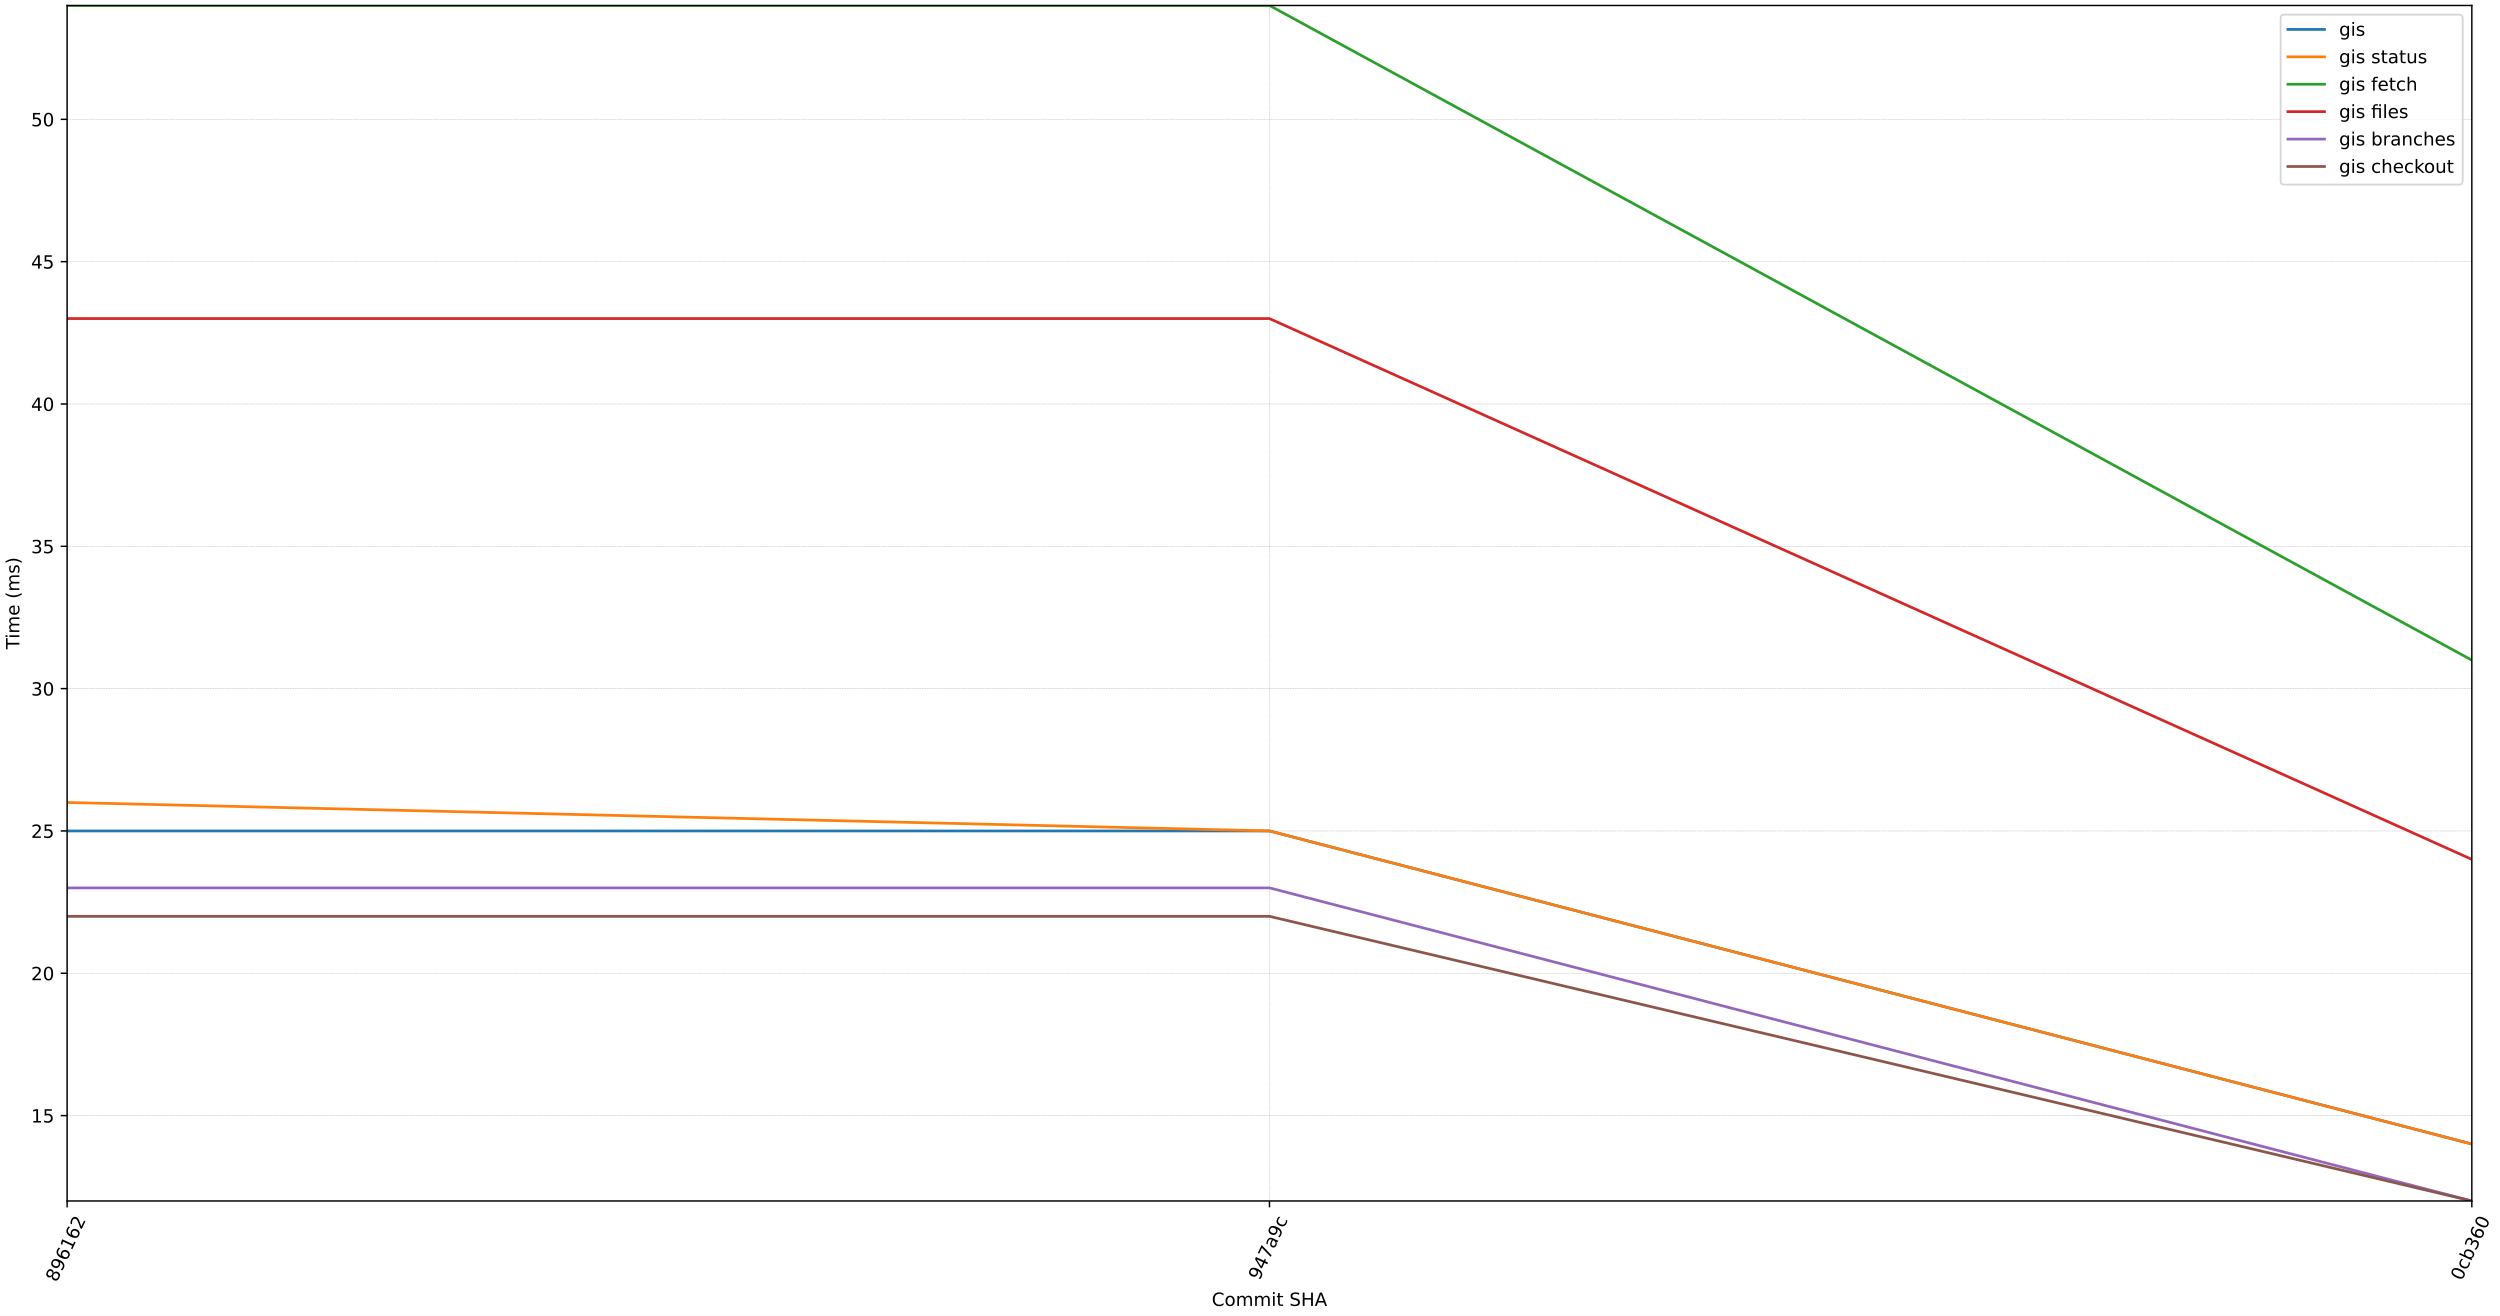
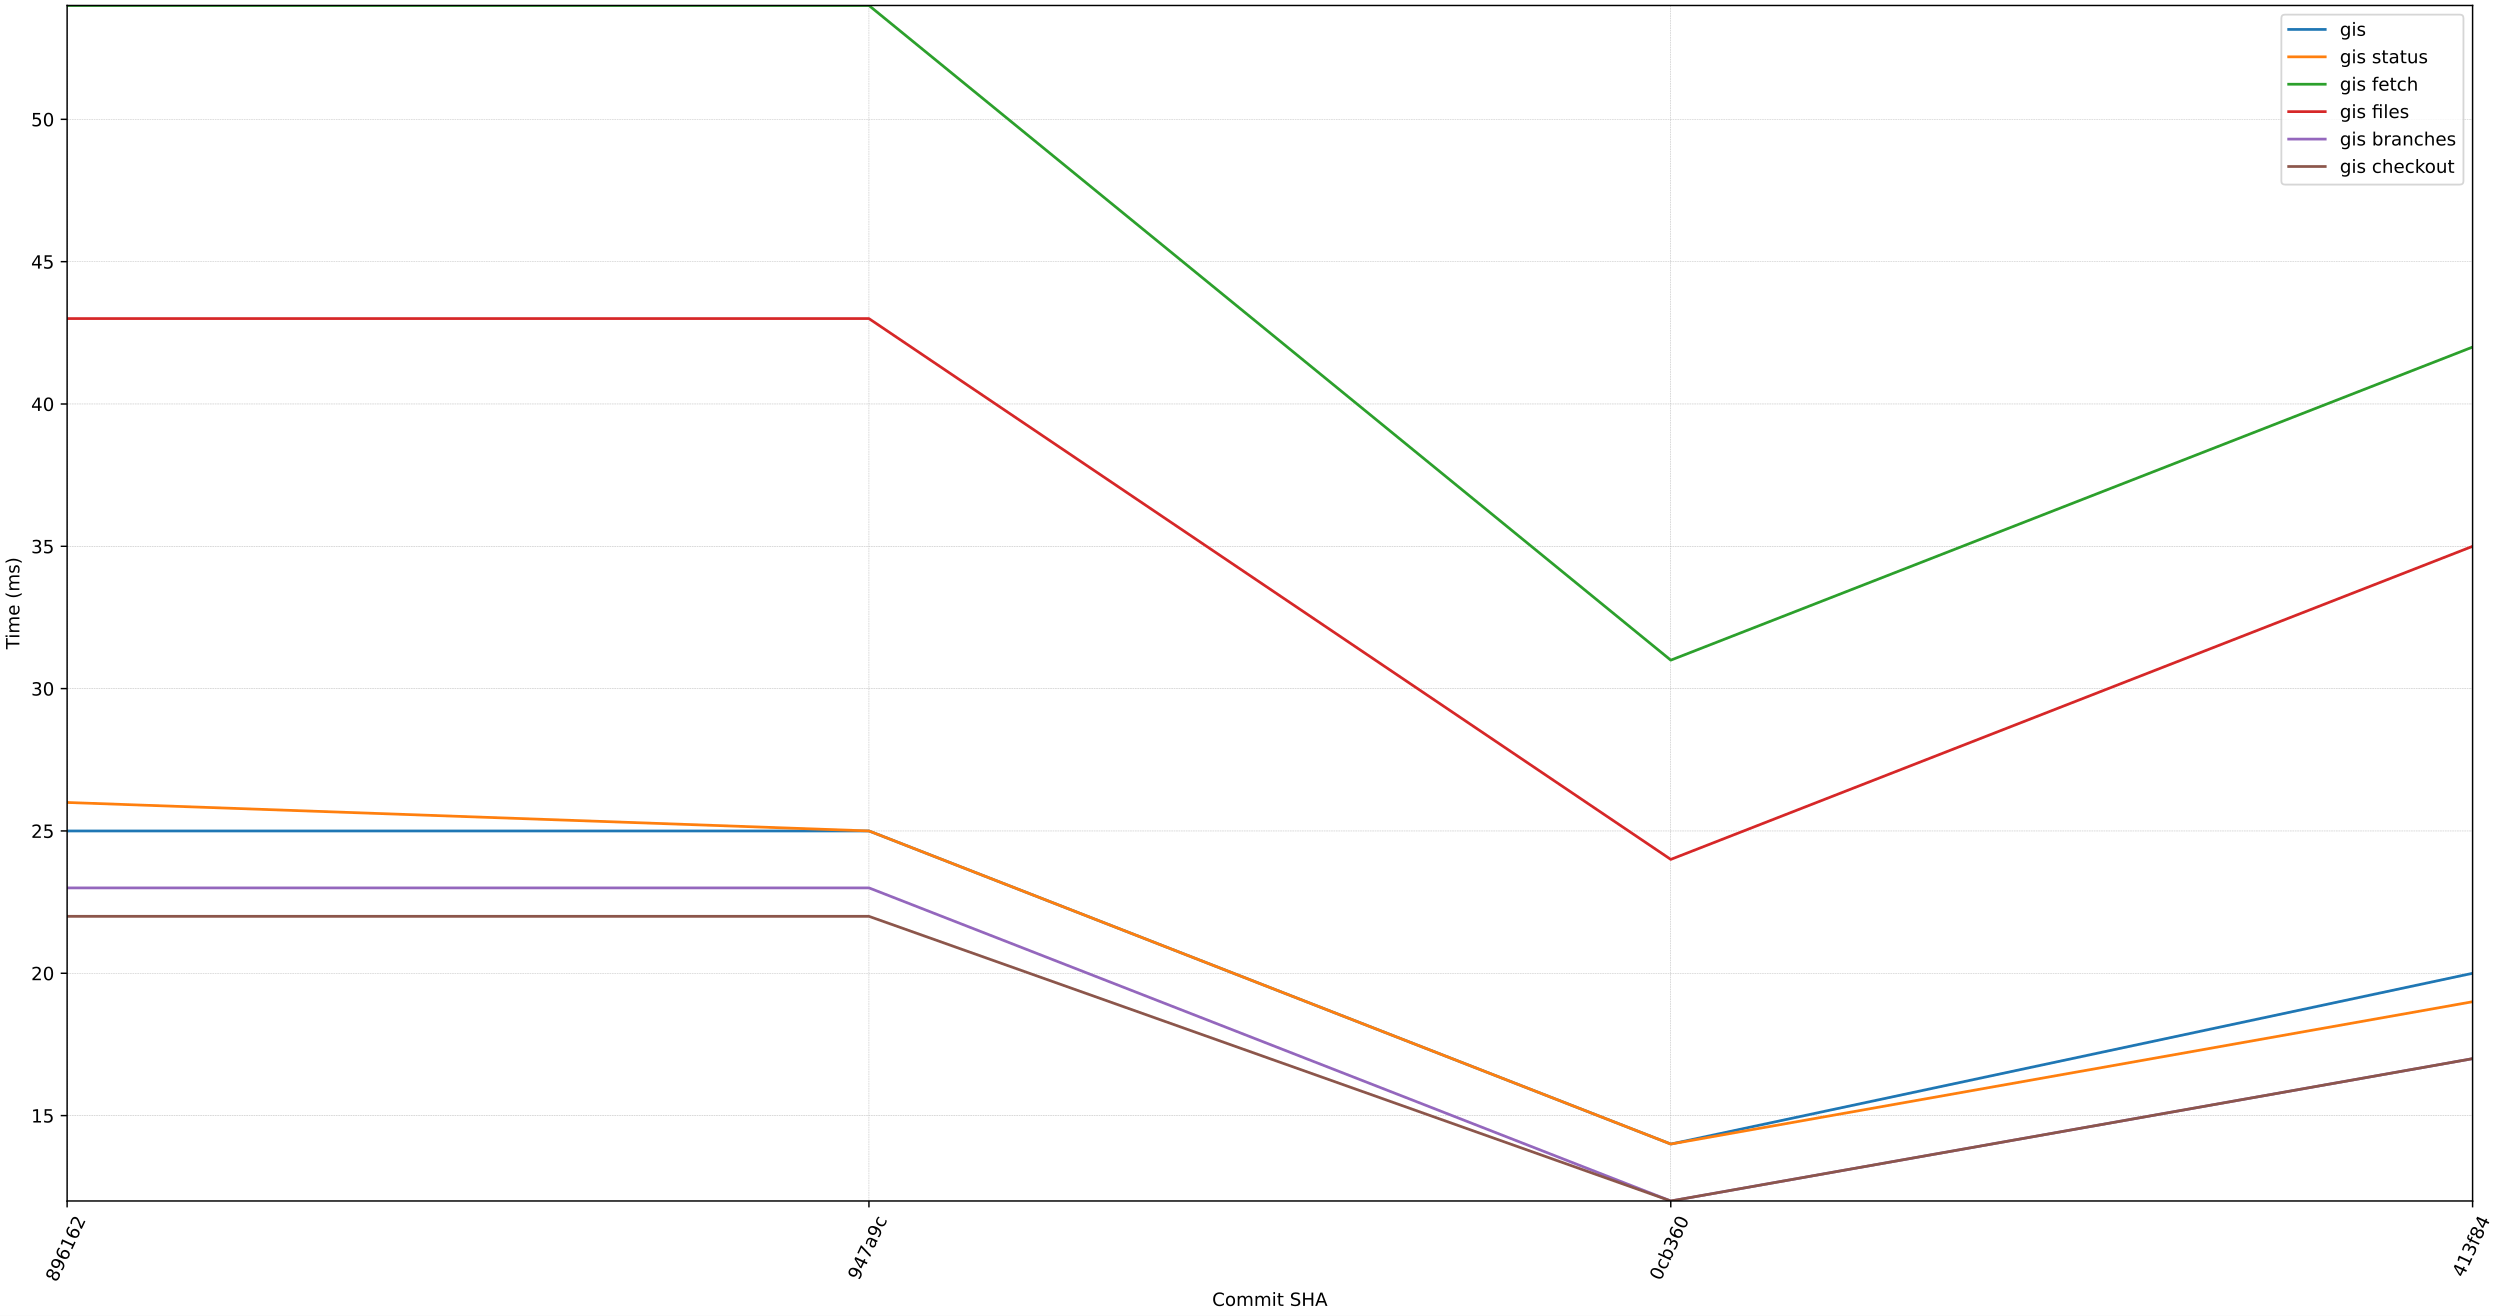
<svg xmlns="http://www.w3.org/2000/svg" xmlns:xlink="http://www.w3.org/1999/xlink" width="1368pt" height="720pt" viewBox="0 0 1368 720" version="1.1">
  <defs>
    <style type="text/css">*{stroke-linejoin: round; stroke-linecap: butt}</style>
  </defs>
  <g id="figure_1">
    <g id="patch_1">
      <path d="M 0 720  L 1368 720  L 1368 0  L 0 0  z " style="fill: #ffffff" />
    </g>
    <g id="axes_1">
      <g id="patch_2">
-         <path d="M 36.726 657.174  L 1352.587 657.174  L 1352.587 3  L 36.726 3  z " style="fill: #ffffff" />
+         <path d="M 36.726 657.174  L 1353.002 657.174  L 1353.002 3  L 36.726 3  z " style="fill: #ffffff" />
      </g>
      <g id="matplotlib.axis_1">
        <g id="xtick_1">
          <g id="line2d_1">
-             <path d="M 36.726 657.174  L 36.726 3  " clip-path="url(#pdbe7ee3b37)" style="fill: none; stroke-dasharray: 0.925,0.4; stroke-dashoffset: 0; stroke: #b0b0b0; stroke-width: 0.25" />
+             <path d="M 36.726 657.174  L 36.726 3  " clip-path="url(#p5b85d8548d)" style="fill: none; stroke-dasharray: 0.925,0.4; stroke-dashoffset: 0; stroke: #b0b0b0; stroke-width: 0.25" />
          </g>
          <g id="line2d_2">
            <defs>
-               <path id="m05d93d7a81" d="M 0 0  L 0 3.5  " style="stroke: #000000; stroke-width: 0.8" />
-             </defs>
-             <g>
-               <use xlink:href="#m05d93d7a81" x="36.726" y="657.174" style="stroke: #000000; stroke-width: 0.8" />
+               <path id="m14a05d1501" d="M 0 0  L 0 3.5  " style="stroke: #000000; stroke-width: 0.8" />
+             </defs>
+             <g>
+               <use xlink:href="#m14a05d1501" x="36.726" y="657.174" style="stroke: #000000; stroke-width: 0.8" />
            </g>
          </g>
          <g id="text_1">
            <g transform="translate(31.01357 701.9837) rotate(-65) scale(0.1 -0.1)">
              <defs>
                <path id="DejaVuSans-1b" d="M 2034 2216  Q 1584 2216 1326 1975  Q 1069 1734 1069 1313  Q 1069 891 1326 650  Q 1584 409 2034 409  Q 2484 409 2743 651  Q 3003 894 3003 1313  Q 3003 1734 2745 1975  Q 2488 2216 2034 2216  z M 1403 2484  Q 997 2584 770 2862  Q 544 3141 544 3541  Q 544 4100 942 4425  Q 1341 4750 2034 4750  Q 2731 4750 3128 4425  Q 3525 4100 3525 3541  Q 3525 3141 3298 2862  Q 3072 2584 2669 2484  Q 3125 2378 3379 2068  Q 3634 1759 3634 1313  Q 3634 634 3220 271  Q 2806 -91 2034 -91  Q 1263 -91 848 271  Q 434 634 434 1313  Q 434 1759 690 2068  Q 947 2378 1403 2484  z M 1172 3481  Q 1172 3119 1398 2916  Q 1625 2713 2034 2713  Q 2441 2713 2670 2916  Q 2900 3119 2900 3481  Q 2900 3844 2670 4047  Q 2441 4250 2034 4250  Q 1625 4250 1398 4047  Q 1172 3844 1172 3481  z " transform="scale(0.015625)" />
                <path id="DejaVuSans-1c" d="M 703 97  L 703 672  Q 941 559 1184 500  Q 1428 441 1663 441  Q 2288 441 2617 861  Q 2947 1281 2994 2138  Q 2813 1869 2534 1725  Q 2256 1581 1919 1581  Q 1219 1581 811 2004  Q 403 2428 403 3163  Q 403 3881 828 4315  Q 1253 4750 1959 4750  Q 2769 4750 3195 4129  Q 3622 3509 3622 2328  Q 3622 1225 3098 567  Q 2575 -91 1691 -91  Q 1453 -91 1209 -44  Q 966 3 703 97  z M 1959 2075  Q 2384 2075 2632 2365  Q 2881 2656 2881 3163  Q 2881 3666 2632 3958  Q 2384 4250 1959 4250  Q 1534 4250 1286 3958  Q 1038 3666 1038 3163  Q 1038 2656 1286 2365  Q 1534 2075 1959 2075  z " transform="scale(0.015625)" />
                <path id="DejaVuSans-19" d="M 2113 2584  Q 1688 2584 1439 2293  Q 1191 2003 1191 1497  Q 1191 994 1439 701  Q 1688 409 2113 409  Q 2538 409 2786 701  Q 3034 994 3034 1497  Q 3034 2003 2786 2293  Q 2538 2584 2113 2584  z M 3366 4563  L 3366 3988  Q 3128 4100 2886 4159  Q 2644 4219 2406 4219  Q 1781 4219 1451 3797  Q 1122 3375 1075 2522  Q 1259 2794 1537 2939  Q 1816 3084 2150 3084  Q 2853 3084 3261 2657  Q 3669 2231 3669 1497  Q 3669 778 3244 343  Q 2819 -91 2113 -91  Q 1303 -91 875 529  Q 447 1150 447 2328  Q 447 3434 972 4092  Q 1497 4750 2381 4750  Q 2619 4750 2861 4703  Q 3103 4656 3366 4563  z " transform="scale(0.015625)" />
                <path id="DejaVuSans-14" d="M 794 531  L 1825 531  L 1825 4091  L 703 3866  L 703 4441  L 1819 4666  L 2450 4666  L 2450 531  L 3481 531  L 3481 0  L 794 0  L 794 531  z " transform="scale(0.015625)" />
                <path id="DejaVuSans-15" d="M 1228 531  L 3431 531  L 3431 0  L 469 0  L 469 531  Q 828 903 1448 1529  Q 2069 2156 2228 2338  Q 2531 2678 2651 2914  Q 2772 3150 2772 3378  Q 2772 3750 2511 3984  Q 2250 4219 1831 4219  Q 1534 4219 1204 4116  Q 875 4013 500 3803  L 500 4441  Q 881 4594 1212 4672  Q 1544 4750 1819 4750  Q 2544 4750 2975 4387  Q 3406 4025 3406 3419  Q 3406 3131 3298 2873  Q 3191 2616 2906 2266  Q 2828 2175 2409 1742  Q 1991 1309 1228 531  z " transform="scale(0.015625)" />
              </defs>
              <use xlink:href="#DejaVuSans-1b" />
              <use xlink:href="#DejaVuSans-1c" transform="translate(63.625 0)" />
              <use xlink:href="#DejaVuSans-19" transform="translate(127.25 0)" />
              <use xlink:href="#DejaVuSans-14" transform="translate(190.875 0)" />
              <use xlink:href="#DejaVuSans-19" transform="translate(254.5 0)" />
              <use xlink:href="#DejaVuSans-15" transform="translate(318.125 0)" />
            </g>
          </g>
        </g>
        <g id="xtick_2">
          <g id="line2d_3">
-             <path d="M 694.656 657.174  L 694.656 3  " clip-path="url(#pdbe7ee3b37)" style="fill: none; stroke-dasharray: 0.925,0.4; stroke-dashoffset: 0; stroke: #b0b0b0; stroke-width: 0.25" />
+             <path d="M 475.485 657.174  L 475.485 3  " clip-path="url(#p5b85d8548d)" style="fill: none; stroke-dasharray: 0.925,0.4; stroke-dashoffset: 0; stroke: #b0b0b0; stroke-width: 0.25" />
          </g>
          <g id="line2d_4">
            <g>
-               <use xlink:href="#m05d93d7a81" x="694.656" y="657.174" style="stroke: #000000; stroke-width: 0.8" />
+               <use xlink:href="#m14a05d1501" x="475.485" y="657.174" style="stroke: #000000; stroke-width: 0.8" />
            </g>
          </g>
          <g id="text_2">
-             <g transform="translate(689.176 700.9882) rotate(-65) scale(0.1 -0.1)">
+             <g transform="translate(470.0042 700.9882) rotate(-65) scale(0.1 -0.1)">
              <defs>
                <path id="DejaVuSans-17" d="M 2419 4116  L 825 1625  L 2419 1625  L 2419 4116  z M 2253 4666  L 3047 4666  L 3047 1625  L 3713 1625  L 3713 1100  L 3047 1100  L 3047 0  L 2419 0  L 2419 1100  L 313 1100  L 313 1709  L 2253 4666  z " transform="scale(0.015625)" />
                <path id="DejaVuSans-1a" d="M 525 4666  L 3525 4666  L 3525 4397  L 1831 0  L 1172 0  L 2766 4134  L 525 4134  L 525 4666  z " transform="scale(0.015625)" />
                <path id="DejaVuSans-44" d="M 2194 1759  Q 1497 1759 1228 1600  Q 959 1441 959 1056  Q 959 750 1161 570  Q 1363 391 1709 391  Q 2188 391 2477 730  Q 2766 1069 2766 1631  L 2766 1759  L 2194 1759  z M 3341 1997  L 3341 0  L 2766 0  L 2766 531  Q 2569 213 2275 61  Q 1981 -91 1556 -91  Q 1019 -91 701 211  Q 384 513 384 1019  Q 384 1609 779 1909  Q 1175 2209 1959 2209  L 2766 2209  L 2766 2266  Q 2766 2663 2505 2880  Q 2244 3097 1772 3097  Q 1472 3097 1187 3025  Q 903 2953 641 2809  L 641 3341  Q 956 3463 1253 3523  Q 1550 3584 1831 3584  Q 2591 3584 2966 3190  Q 3341 2797 3341 1997  z " transform="scale(0.015625)" />
                <path id="DejaVuSans-46" d="M 3122 3366  L 3122 2828  Q 2878 2963 2633 3030  Q 2388 3097 2138 3097  Q 1578 3097 1268 2742  Q 959 2388 959 1747  Q 959 1106 1268 751  Q 1578 397 2138 397  Q 2388 397 2633 464  Q 2878 531 3122 666  L 3122 134  Q 2881 22 2623 -34  Q 2366 -91 2075 -91  Q 1284 -91 818 406  Q 353 903 353 1747  Q 353 2603 823 3093  Q 1294 3584 2113 3584  Q 2378 3584 2631 3529  Q 2884 3475 3122 3366  z " transform="scale(0.015625)" />
              </defs>
              <use xlink:href="#DejaVuSans-1c" />
              <use xlink:href="#DejaVuSans-17" transform="translate(63.625 0)" />
              <use xlink:href="#DejaVuSans-1a" transform="translate(127.25 0)" />
              <use xlink:href="#DejaVuSans-44" transform="translate(190.875 0)" />
              <use xlink:href="#DejaVuSans-1c" transform="translate(252.1562 0)" />
              <use xlink:href="#DejaVuSans-46" transform="translate(315.7812 0)" />
            </g>
          </g>
        </g>
        <g id="xtick_3">
          <g id="line2d_5">
-             <path d="M 1352.587 657.174  L 1352.587 3  " clip-path="url(#pdbe7ee3b37)" style="fill: none; stroke-dasharray: 0.925,0.4; stroke-dashoffset: 0; stroke: #b0b0b0; stroke-width: 0.25" />
+             <path d="M 914.243 657.174  L 914.243 3  " clip-path="url(#p5b85d8548d)" style="fill: none; stroke-dasharray: 0.925,0.4; stroke-dashoffset: 0; stroke: #b0b0b0; stroke-width: 0.25" />
          </g>
          <g id="line2d_6">
            <g>
-               <use xlink:href="#m05d93d7a81" x="1352.587" y="657.174" style="stroke: #000000; stroke-width: 0.8" />
+               <use xlink:href="#m14a05d1501" x="914.243" y="657.174" style="stroke: #000000; stroke-width: 0.8" />
            </g>
          </g>
          <g id="text_3">
-             <g transform="translate(1347.06 701.1882) rotate(-65) scale(0.1 -0.1)">
+             <g transform="translate(908.7166 701.1882) rotate(-65) scale(0.1 -0.1)">
              <defs>
                <path id="DejaVuSans-13" d="M 2034 4250  Q 1547 4250 1301 3770  Q 1056 3291 1056 2328  Q 1056 1369 1301 889  Q 1547 409 2034 409  Q 2525 409 2770 889  Q 3016 1369 3016 2328  Q 3016 3291 2770 3770  Q 2525 4250 2034 4250  z M 2034 4750  Q 2819 4750 3233 4129  Q 3647 3509 3647 2328  Q 3647 1150 3233 529  Q 2819 -91 2034 -91  Q 1250 -91 836 529  Q 422 1150 422 2328  Q 422 3509 836 4129  Q 1250 4750 2034 4750  z " transform="scale(0.015625)" />
                <path id="DejaVuSans-45" d="M 3116 1747  Q 3116 2381 2855 2742  Q 2594 3103 2138 3103  Q 1681 3103 1420 2742  Q 1159 2381 1159 1747  Q 1159 1113 1420 752  Q 1681 391 2138 391  Q 2594 391 2855 752  Q 3116 1113 3116 1747  z M 1159 2969  Q 1341 3281 1617 3432  Q 1894 3584 2278 3584  Q 2916 3584 3314 3078  Q 3713 2572 3713 1747  Q 3713 922 3314 415  Q 2916 -91 2278 -91  Q 1894 -91 1617 61  Q 1341 213 1159 525  L 1159 0  L 581 0  L 581 4863  L 1159 4863  L 1159 2969  z " transform="scale(0.015625)" />
                <path id="DejaVuSans-16" d="M 2597 2516  Q 3050 2419 3304 2112  Q 3559 1806 3559 1356  Q 3559 666 3084 287  Q 2609 -91 1734 -91  Q 1441 -91 1130 -33  Q 819 25 488 141  L 488 750  Q 750 597 1062 519  Q 1375 441 1716 441  Q 2309 441 2620 675  Q 2931 909 2931 1356  Q 2931 1769 2642 2001  Q 2353 2234 1838 2234  L 1294 2234  L 1294 2753  L 1863 2753  Q 2328 2753 2575 2939  Q 2822 3125 2822 3475  Q 2822 3834 2567 4026  Q 2313 4219 1838 4219  Q 1578 4219 1281 4162  Q 984 4106 628 3988  L 628 4550  Q 988 4650 1302 4700  Q 1616 4750 1894 4750  Q 2613 4750 3031 4423  Q 3450 4097 3450 3541  Q 3450 3153 3228 2886  Q 3006 2619 2597 2516  z " transform="scale(0.015625)" />
              </defs>
              <use xlink:href="#DejaVuSans-13" />
              <use xlink:href="#DejaVuSans-46" transform="translate(63.625 0)" />
              <use xlink:href="#DejaVuSans-45" transform="translate(118.6094 0)" />
              <use xlink:href="#DejaVuSans-16" transform="translate(182.0938 0)" />
              <use xlink:href="#DejaVuSans-19" transform="translate(245.7188 0)" />
              <use xlink:href="#DejaVuSans-13" transform="translate(309.3438 0)" />
            </g>
          </g>
        </g>
-         <g id="text_4">
-           <g transform="translate(663.072 714.5974) scale(0.1 -0.1)">
+         <g id="xtick_4">
+           <g id="line2d_7">
+             <path d="M 1353.002 657.174  L 1353.002 3  " clip-path="url(#p5b85d8548d)" style="fill: none; stroke-dasharray: 0.925,0.4; stroke-dashoffset: 0; stroke: #b0b0b0; stroke-width: 0.25" />
+           </g>
+           <g id="line2d_8">
+             <g>
+               <use xlink:href="#m14a05d1501" x="1353.002" y="657.174" style="stroke: #000000; stroke-width: 0.8" />
+             </g>
+           </g>
+           <g id="text_4">
+             <g transform="translate(1347.89 699.4081) rotate(-65) scale(0.1 -0.1)">
+               <defs>
+                 <path id="DejaVuSans-49" d="M 2375 4863  L 2375 4384  L 1825 4384  Q 1516 4384 1395 4259  Q 1275 4134 1275 3809  L 1275 3500  L 2222 3500  L 2222 3053  L 1275 3053  L 1275 0  L 697 0  L 697 3053  L 147 3053  L 147 3500  L 697 3500  L 697 3744  Q 697 4328 969 4595  Q 1241 4863 1831 4863  L 2375 4863  z " transform="scale(0.015625)" />
+               </defs>
+               <use xlink:href="#DejaVuSans-17" />
+               <use xlink:href="#DejaVuSans-14" transform="translate(63.625 0)" />
+               <use xlink:href="#DejaVuSans-16" transform="translate(127.25 0)" />
+               <use xlink:href="#DejaVuSans-49" transform="translate(190.875 0)" />
+               <use xlink:href="#DejaVuSans-1b" transform="translate(226.0781 0)" />
+               <use xlink:href="#DejaVuSans-17" transform="translate(289.7031 0)" />
+             </g>
+           </g>
+         </g>
+         <g id="text_5">
+           <g transform="translate(663.2795 714.5974) scale(0.1 -0.1)">
            <defs>
              <path id="DejaVuSans-26" d="M 4122 4306  L 4122 3641  Q 3803 3938 3442 4084  Q 3081 4231 2675 4231  Q 1875 4231 1450 3742  Q 1025 3253 1025 2328  Q 1025 1406 1450 917  Q 1875 428 2675 428  Q 3081 428 3442 575  Q 3803 722 4122 1019  L 4122 359  Q 3791 134 3420 21  Q 3050 -91 2638 -91  Q 1578 -91 968 557  Q 359 1206 359 2328  Q 359 3453 968 4101  Q 1578 4750 2638 4750  Q 3056 4750 3426 4639  Q 3797 4528 4122 4306  z " transform="scale(0.015625)" />
              <path id="DejaVuSans-52" d="M 1959 3097  Q 1497 3097 1228 2736  Q 959 2375 959 1747  Q 959 1119 1226 758  Q 1494 397 1959 397  Q 2419 397 2687 759  Q 2956 1122 2956 1747  Q 2956 2369 2687 2733  Q 2419 3097 1959 3097  z M 1959 3584  Q 2709 3584 3137 3096  Q 3566 2609 3566 1747  Q 3566 888 3137 398  Q 2709 -91 1959 -91  Q 1206 -91 779 398  Q 353 888 353 1747  Q 353 2609 779 3096  Q 1206 3584 1959 3584  z " transform="scale(0.015625)" />
              <path id="DejaVuSans-50" d="M 3328 2828  Q 3544 3216 3844 3400  Q 4144 3584 4550 3584  Q 5097 3584 5394 3201  Q 5691 2819 5691 2113  L 5691 0  L 5113 0  L 5113 2094  Q 5113 2597 4934 2840  Q 4756 3084 4391 3084  Q 3944 3084 3684 2787  Q 3425 2491 3425 1978  L 3425 0  L 2847 0  L 2847 2094  Q 2847 2600 2669 2842  Q 2491 3084 2119 3084  Q 1678 3084 1418 2786  Q 1159 2488 1159 1978  L 1159 0  L 581 0  L 581 3500  L 1159 3500  L 1159 2956  Q 1356 3278 1631 3431  Q 1906 3584 2284 3584  Q 2666 3584 2933 3390  Q 3200 3197 3328 2828  z " transform="scale(0.015625)" />
              <path id="DejaVuSans-4c" d="M 603 3500  L 1178 3500  L 1178 0  L 603 0  L 603 3500  z M 603 4863  L 1178 4863  L 1178 4134  L 603 4134  L 603 4863  z " transform="scale(0.015625)" />
              <path id="DejaVuSans-57" d="M 1172 4494  L 1172 3500  L 2356 3500  L 2356 3053  L 1172 3053  L 1172 1153  Q 1172 725 1289 603  Q 1406 481 1766 481  L 2356 481  L 2356 0  L 1766 0  Q 1100 0 847 248  Q 594 497 594 1153  L 594 3053  L 172 3053  L 172 3500  L 594 3500  L 594 4494  L 1172 4494  z " transform="scale(0.015625)" />
              <path id="DejaVuSans-3" transform="scale(0.015625)" />
              <path id="DejaVuSans-36" d="M 3425 4513  L 3425 3897  Q 3066 4069 2747 4153  Q 2428 4238 2131 4238  Q 1616 4238 1336 4038  Q 1056 3838 1056 3469  Q 1056 3159 1242 3001  Q 1428 2844 1947 2747  L 2328 2669  Q 3034 2534 3370 2195  Q 3706 1856 3706 1288  Q 3706 609 3251 259  Q 2797 -91 1919 -91  Q 1588 -91 1214 -16  Q 841 59 441 206  L 441 856  Q 825 641 1194 531  Q 1563 422 1919 422  Q 2459 422 2753 634  Q 3047 847 3047 1241  Q 3047 1584 2836 1778  Q 2625 1972 2144 2069  L 1759 2144  Q 1053 2284 737 2584  Q 422 2884 422 3419  Q 422 4038 858 4394  Q 1294 4750 2059 4750  Q 2388 4750 2728 4690  Q 3069 4631 3425 4513  z " transform="scale(0.015625)" />
              <path id="DejaVuSans-2b" d="M 628 4666  L 1259 4666  L 1259 2753  L 3553 2753  L 3553 4666  L 4184 4666  L 4184 0  L 3553 0  L 3553 2222  L 1259 2222  L 1259 0  L 628 0  L 628 4666  z " transform="scale(0.015625)" />
              <path id="DejaVuSans-24" d="M 2188 4044  L 1331 1722  L 3047 1722  L 2188 4044  z M 1831 4666  L 2547 4666  L 4325 0  L 3669 0  L 3244 1197  L 1141 1197  L 716 0  L 50 0  L 1831 4666  z " transform="scale(0.015625)" />
            </defs>
            <use xlink:href="#DejaVuSans-26" />
            <use xlink:href="#DejaVuSans-52" transform="translate(69.82812 0)" />
            <use xlink:href="#DejaVuSans-50" transform="translate(131.0156 0)" />
            <use xlink:href="#DejaVuSans-50" transform="translate(228.4219 0)" />
            <use xlink:href="#DejaVuSans-4c" transform="translate(325.8281 0)" />
            <use xlink:href="#DejaVuSans-57" transform="translate(353.6094 0)" />
            <use xlink:href="#DejaVuSans-3" transform="translate(392.8125 0)" />
            <use xlink:href="#DejaVuSans-36" transform="translate(424.5938 0)" />
            <use xlink:href="#DejaVuSans-2b" transform="translate(488.0781 0)" />
            <use xlink:href="#DejaVuSans-24" transform="translate(563.2812 0)" />
          </g>
        </g>
      </g>
      <g id="matplotlib.axis_2">
        <g id="ytick_1">
-           <g id="line2d_7">
-             <path d="M 36.726 610.448  L 1352.587 610.448  " clip-path="url(#pdbe7ee3b37)" style="fill: none; stroke-dasharray: 0.925,0.4; stroke-dashoffset: 0; stroke: #b0b0b0; stroke-width: 0.25" />
-           </g>
-           <g id="line2d_8">
-             <defs>
-               <path id="m835af461f8" d="M 0 0  L -3.5 0  " style="stroke: #000000; stroke-width: 0.8" />
-             </defs>
-             <g>
-               <use xlink:href="#m835af461f8" x="36.726" y="610.448" style="stroke: #000000; stroke-width: 0.8" />
-             </g>
-           </g>
-           <g id="text_5">
+           <g id="line2d_9">
+             <path d="M 36.726 610.448  L 1353.002 610.448  " clip-path="url(#p5b85d8548d)" style="fill: none; stroke-dasharray: 0.925,0.4; stroke-dashoffset: 0; stroke: #b0b0b0; stroke-width: 0.25" />
+           </g>
+           <g id="line2d_10">
+             <defs>
+               <path id="m9eec202af8" d="M 0 0  L -3.5 0  " style="stroke: #000000; stroke-width: 0.8" />
+             </defs>
+             <g>
+               <use xlink:href="#m9eec202af8" x="36.726" y="610.448" style="stroke: #000000; stroke-width: 0.8" />
+             </g>
+           </g>
+           <g id="text_6">
            <g transform="translate(17.00102 614.2466) scale(0.1 -0.1)">
              <defs>
                <path id="DejaVuSans-18" d="M 691 4666  L 3169 4666  L 3169 4134  L 1269 4134  L 1269 2991  Q 1406 3038 1543 3061  Q 1681 3084 1819 3084  Q 2600 3084 3056 2656  Q 3513 2228 3513 1497  Q 3513 744 3044 326  Q 2575 -91 1722 -91  Q 1428 -91 1123 -41  Q 819 9 494 109  L 494 744  Q 775 591 1075 516  Q 1375 441 1709 441  Q 2250 441 2565 725  Q 2881 1009 2881 1497  Q 2881 1984 2565 2268  Q 2250 2553 1709 2553  Q 1456 2553 1204 2497  Q 953 2441 691 2322  L 691 4666  z " transform="scale(0.015625)" />
              </defs>
              <use xlink:href="#DejaVuSans-14" />
              <use xlink:href="#DejaVuSans-18" transform="translate(63.625 0)" />
            </g>
          </g>
        </g>
        <g id="ytick_2">
-           <g id="line2d_9">
-             <path d="M 36.726 532.57  L 1352.587 532.57  " clip-path="url(#pdbe7ee3b37)" style="fill: none; stroke-dasharray: 0.925,0.4; stroke-dashoffset: 0; stroke: #b0b0b0; stroke-width: 0.25" />
-           </g>
-           <g id="line2d_10">
-             <g>
-               <use xlink:href="#m835af461f8" x="36.726" y="532.57" style="stroke: #000000; stroke-width: 0.8" />
-             </g>
-           </g>
-           <g id="text_6">
+           <g id="line2d_11">
+             <path d="M 36.726 532.57  L 1353.002 532.57  " clip-path="url(#p5b85d8548d)" style="fill: none; stroke-dasharray: 0.925,0.4; stroke-dashoffset: 0; stroke: #b0b0b0; stroke-width: 0.25" />
+           </g>
+           <g id="line2d_12">
+             <g>
+               <use xlink:href="#m9eec202af8" x="36.726" y="532.57" style="stroke: #000000; stroke-width: 0.8" />
+             </g>
+           </g>
+           <g id="text_7">
            <g transform="translate(17.00102 536.3687) scale(0.1 -0.1)">
              <use xlink:href="#DejaVuSans-15" />
              <use xlink:href="#DejaVuSans-13" transform="translate(63.625 0)" />
            </g>
          </g>
        </g>
        <g id="ytick_3">
-           <g id="line2d_11">
-             <path d="M 36.726 454.692  L 1352.587 454.692  " clip-path="url(#pdbe7ee3b37)" style="fill: none; stroke-dasharray: 0.925,0.4; stroke-dashoffset: 0; stroke: #b0b0b0; stroke-width: 0.25" />
-           </g>
-           <g id="line2d_12">
-             <g>
-               <use xlink:href="#m835af461f8" x="36.726" y="454.692" style="stroke: #000000; stroke-width: 0.8" />
-             </g>
-           </g>
-           <g id="text_7">
+           <g id="line2d_13">
+             <path d="M 36.726 454.692  L 1353.002 454.692  " clip-path="url(#p5b85d8548d)" style="fill: none; stroke-dasharray: 0.925,0.4; stroke-dashoffset: 0; stroke: #b0b0b0; stroke-width: 0.25" />
+           </g>
+           <g id="line2d_14">
+             <g>
+               <use xlink:href="#m9eec202af8" x="36.726" y="454.692" style="stroke: #000000; stroke-width: 0.8" />
+             </g>
+           </g>
+           <g id="text_8">
            <g transform="translate(17.00102 458.4908) scale(0.1 -0.1)">
              <use xlink:href="#DejaVuSans-15" />
              <use xlink:href="#DejaVuSans-18" transform="translate(63.625 0)" />
            </g>
          </g>
        </g>
        <g id="ytick_4">
-           <g id="line2d_13">
-             <path d="M 36.726 376.814  L 1352.587 376.814  " clip-path="url(#pdbe7ee3b37)" style="fill: none; stroke-dasharray: 0.925,0.4; stroke-dashoffset: 0; stroke: #b0b0b0; stroke-width: 0.25" />
-           </g>
-           <g id="line2d_14">
-             <g>
-               <use xlink:href="#m835af461f8" x="36.726" y="376.814" style="stroke: #000000; stroke-width: 0.8" />
-             </g>
-           </g>
-           <g id="text_8">
+           <g id="line2d_15">
+             <path d="M 36.726 376.814  L 1353.002 376.814  " clip-path="url(#p5b85d8548d)" style="fill: none; stroke-dasharray: 0.925,0.4; stroke-dashoffset: 0; stroke: #b0b0b0; stroke-width: 0.25" />
+           </g>
+           <g id="line2d_16">
+             <g>
+               <use xlink:href="#m9eec202af8" x="36.726" y="376.814" style="stroke: #000000; stroke-width: 0.8" />
+             </g>
+           </g>
+           <g id="text_9">
            <g transform="translate(17.00102 380.6129) scale(0.1 -0.1)">
              <use xlink:href="#DejaVuSans-16" />
              <use xlink:href="#DejaVuSans-13" transform="translate(63.625 0)" />
            </g>
          </g>
        </g>
        <g id="ytick_5">
-           <g id="line2d_15">
-             <path d="M 36.726 298.936  L 1352.587 298.936  " clip-path="url(#pdbe7ee3b37)" style="fill: none; stroke-dasharray: 0.925,0.4; stroke-dashoffset: 0; stroke: #b0b0b0; stroke-width: 0.25" />
-           </g>
-           <g id="line2d_16">
-             <g>
-               <use xlink:href="#m835af461f8" x="36.726" y="298.936" style="stroke: #000000; stroke-width: 0.8" />
-             </g>
-           </g>
-           <g id="text_9">
+           <g id="line2d_17">
+             <path d="M 36.726 298.936  L 1353.002 298.936  " clip-path="url(#p5b85d8548d)" style="fill: none; stroke-dasharray: 0.925,0.4; stroke-dashoffset: 0; stroke: #b0b0b0; stroke-width: 0.25" />
+           </g>
+           <g id="line2d_18">
+             <g>
+               <use xlink:href="#m9eec202af8" x="36.726" y="298.936" style="stroke: #000000; stroke-width: 0.8" />
+             </g>
+           </g>
+           <g id="text_10">
            <g transform="translate(17.00102 302.735) scale(0.1 -0.1)">
              <use xlink:href="#DejaVuSans-16" />
              <use xlink:href="#DejaVuSans-18" transform="translate(63.625 0)" />
            </g>
          </g>
        </g>
        <g id="ytick_6">
-           <g id="line2d_17">
-             <path d="M 36.726 221.058  L 1352.587 221.058  " clip-path="url(#pdbe7ee3b37)" style="fill: none; stroke-dasharray: 0.925,0.4; stroke-dashoffset: 0; stroke: #b0b0b0; stroke-width: 0.25" />
-           </g>
-           <g id="line2d_18">
-             <g>
-               <use xlink:href="#m835af461f8" x="36.726" y="221.058" style="stroke: #000000; stroke-width: 0.8" />
-             </g>
-           </g>
-           <g id="text_10">
+           <g id="line2d_19">
+             <path d="M 36.726 221.058  L 1353.002 221.058  " clip-path="url(#p5b85d8548d)" style="fill: none; stroke-dasharray: 0.925,0.4; stroke-dashoffset: 0; stroke: #b0b0b0; stroke-width: 0.25" />
+           </g>
+           <g id="line2d_20">
+             <g>
+               <use xlink:href="#m9eec202af8" x="36.726" y="221.058" style="stroke: #000000; stroke-width: 0.8" />
+             </g>
+           </g>
+           <g id="text_11">
            <g transform="translate(17.00102 224.8572) scale(0.1 -0.1)">
              <use xlink:href="#DejaVuSans-17" />
              <use xlink:href="#DejaVuSans-13" transform="translate(63.625 0)" />
            </g>
          </g>
        </g>
        <g id="ytick_7">
-           <g id="line2d_19">
-             <path d="M 36.726 143.18  L 1352.587 143.18  " clip-path="url(#pdbe7ee3b37)" style="fill: none; stroke-dasharray: 0.925,0.4; stroke-dashoffset: 0; stroke: #b0b0b0; stroke-width: 0.25" />
-           </g>
-           <g id="line2d_20">
-             <g>
-               <use xlink:href="#m835af461f8" x="36.726" y="143.18" style="stroke: #000000; stroke-width: 0.8" />
-             </g>
-           </g>
-           <g id="text_11">
+           <g id="line2d_21">
+             <path d="M 36.726 143.18  L 1353.002 143.18  " clip-path="url(#p5b85d8548d)" style="fill: none; stroke-dasharray: 0.925,0.4; stroke-dashoffset: 0; stroke: #b0b0b0; stroke-width: 0.25" />
+           </g>
+           <g id="line2d_22">
+             <g>
+               <use xlink:href="#m9eec202af8" x="36.726" y="143.18" style="stroke: #000000; stroke-width: 0.8" />
+             </g>
+           </g>
+           <g id="text_12">
            <g transform="translate(17.00102 146.9793) scale(0.1 -0.1)">
              <use xlink:href="#DejaVuSans-17" />
              <use xlink:href="#DejaVuSans-18" transform="translate(63.625 0)" />
            </g>
          </g>
        </g>
        <g id="ytick_8">
-           <g id="line2d_21">
-             <path d="M 36.726 65.303  L 1352.587 65.303  " clip-path="url(#pdbe7ee3b37)" style="fill: none; stroke-dasharray: 0.925,0.4; stroke-dashoffset: 0; stroke: #b0b0b0; stroke-width: 0.25" />
-           </g>
-           <g id="line2d_22">
-             <g>
-               <use xlink:href="#m835af461f8" x="36.726" y="65.303" style="stroke: #000000; stroke-width: 0.8" />
-             </g>
-           </g>
-           <g id="text_12">
+           <g id="line2d_23">
+             <path d="M 36.726 65.303  L 1353.002 65.303  " clip-path="url(#p5b85d8548d)" style="fill: none; stroke-dasharray: 0.925,0.4; stroke-dashoffset: 0; stroke: #b0b0b0; stroke-width: 0.25" />
+           </g>
+           <g id="line2d_24">
+             <g>
+               <use xlink:href="#m9eec202af8" x="36.726" y="65.303" style="stroke: #000000; stroke-width: 0.8" />
+             </g>
+           </g>
+           <g id="text_13">
            <g transform="translate(17.00102 69.10138) scale(0.1 -0.1)">
              <use xlink:href="#DejaVuSans-18" />
              <use xlink:href="#DejaVuSans-13" transform="translate(63.625 0)" />
            </g>
          </g>
        </g>
-         <g id="text_13">
+         <g id="text_14">
          <g transform="translate(10.59868 355.2889) rotate(-90) scale(0.1 -0.1)">
            <defs>
              <path id="DejaVuSans-37" d="M -19 4666  L 3928 4666  L 3928 4134  L 2272 4134  L 2272 0  L 1638 0  L 1638 4134  L -19 4134  L -19 4666  z " transform="scale(0.015625)" />
              <path id="DejaVuSans-48" d="M 3597 1894  L 3597 1613  L 953 1613  Q 991 1019 1311 708  Q 1631 397 2203 397  Q 2534 397 2845 478  Q 3156 559 3463 722  L 3463 178  Q 3153 47 2828 -22  Q 2503 -91 2169 -91  Q 1331 -91 842 396  Q 353 884 353 1716  Q 353 2575 817 3079  Q 1281 3584 2069 3584  Q 2775 3584 3186 3129  Q 3597 2675 3597 1894  z M 3022 2063  Q 3016 2534 2758 2815  Q 2500 3097 2075 3097  Q 1594 3097 1305 2825  Q 1016 2553 972 2059  L 3022 2063  z " transform="scale(0.015625)" />
              <path id="DejaVuSans-b" d="M 1984 4856  Q 1566 4138 1362 3434  Q 1159 2731 1159 2009  Q 1159 1288 1364 580  Q 1569 -128 1984 -844  L 1484 -844  Q 1016 -109 783 600  Q 550 1309 550 2009  Q 550 2706 781 3412  Q 1013 4119 1484 4856  L 1984 4856  z " transform="scale(0.015625)" />
              <path id="DejaVuSans-56" d="M 2834 3397  L 2834 2853  Q 2591 2978 2328 3040  Q 2066 3103 1784 3103  Q 1356 3103 1142 2972  Q 928 2841 928 2578  Q 928 2378 1081 2264  Q 1234 2150 1697 2047  L 1894 2003  Q 2506 1872 2764 1633  Q 3022 1394 3022 966  Q 3022 478 2636 193  Q 2250 -91 1575 -91  Q 1294 -91 989 -36  Q 684 19 347 128  L 347 722  Q 666 556 975 473  Q 1284 391 1588 391  Q 1994 391 2212 530  Q 2431 669 2431 922  Q 2431 1156 2273 1281  Q 2116 1406 1581 1522  L 1381 1569  Q 847 1681 609 1914  Q 372 2147 372 2553  Q 372 3047 722 3315  Q 1072 3584 1716 3584  Q 2034 3584 2315 3537  Q 2597 3491 2834 3397  z " transform="scale(0.015625)" />
              <path id="DejaVuSans-c" d="M 513 4856  L 1013 4856  Q 1481 4119 1714 3412  Q 1947 2706 1947 2009  Q 1947 1309 1714 600  Q 1481 -109 1013 -844  L 513 -844  Q 928 -128 1133 580  Q 1338 1288 1338 2009  Q 1338 2731 1133 3434  Q 928 4138 513 4856  z " transform="scale(0.015625)" />
            </defs>
            <use xlink:href="#DejaVuSans-37" />
            <use xlink:href="#DejaVuSans-4c" transform="translate(58 0)" />
            <use xlink:href="#DejaVuSans-50" transform="translate(85.78125 0)" />
            <use xlink:href="#DejaVuSans-48" transform="translate(183.1875 0)" />
            <use xlink:href="#DejaVuSans-3" transform="translate(244.7188 0)" />
            <use xlink:href="#DejaVuSans-b" transform="translate(276.5 0)" />
            <use xlink:href="#DejaVuSans-50" transform="translate(315.5156 0)" />
            <use xlink:href="#DejaVuSans-56" transform="translate(412.9219 0)" />
            <use xlink:href="#DejaVuSans-c" transform="translate(465.0156 0)" />
          </g>
        </g>
      </g>
-       <g id="line2d_23">
-         <path d="M 36.726 454.692  L 694.656 454.692  L 1352.587 626.023  " clip-path="url(#pdbe7ee3b37)" style="fill: none; stroke: #1f77b4; stroke-width: 1.5; stroke-linecap: square" />
-       </g>
-       <g id="line2d_24">
-         <path d="M 36.726 439.116  L 694.656 454.692  L 1352.587 626.023  " clip-path="url(#pdbe7ee3b37)" style="fill: none; stroke: #ff7f0e; stroke-width: 1.5; stroke-linecap: square" />
-       </g>
      <g id="line2d_25">
-         <path d="M 36.726 3  L 694.656 3  L 1352.587 361.239  " clip-path="url(#pdbe7ee3b37)" style="fill: none; stroke: #2ca02c; stroke-width: 1.5; stroke-linecap: square" />
+         <path d="M 36.726 454.692  L 475.485 454.692  L 914.243 626.023  L 1353.002 532.57  " clip-path="url(#p5b85d8548d)" style="fill: none; stroke: #1f77b4; stroke-width: 1.5; stroke-linecap: square" />
      </g>
      <g id="line2d_26">
-         <path d="M 36.726 174.332  L 694.656 174.332  L 1352.587 470.268  " clip-path="url(#pdbe7ee3b37)" style="fill: none; stroke: #d62728; stroke-width: 1.5; stroke-linecap: square" />
+         <path d="M 36.726 439.116  L 475.485 454.692  L 914.243 626.023  L 1353.002 548.145  " clip-path="url(#p5b85d8548d)" style="fill: none; stroke: #ff7f0e; stroke-width: 1.5; stroke-linecap: square" />
      </g>
      <g id="line2d_27">
-         <path d="M 36.726 485.843  L 694.656 485.843  L 1352.587 657.174  " clip-path="url(#pdbe7ee3b37)" style="fill: none; stroke: #9467bd; stroke-width: 1.5; stroke-linecap: square" />
+         <path d="M 36.726 3  L 475.485 3  L 914.243 361.239  L 1353.002 189.907  " clip-path="url(#p5b85d8548d)" style="fill: none; stroke: #2ca02c; stroke-width: 1.5; stroke-linecap: square" />
      </g>
      <g id="line2d_28">
-         <path d="M 36.726 501.419  L 694.656 501.419  L 1352.587 657.174  " clip-path="url(#pdbe7ee3b37)" style="fill: none; stroke: #8c564b; stroke-width: 1.5; stroke-linecap: square" />
+         <path d="M 36.726 174.332  L 475.485 174.332  L 914.243 470.268  L 1353.002 298.936  " clip-path="url(#p5b85d8548d)" style="fill: none; stroke: #d62728; stroke-width: 1.5; stroke-linecap: square" />
+       </g>
+       <g id="line2d_29">
+         <path d="M 36.726 485.843  L 475.485 485.843  L 914.243 657.174  L 1353.002 579.297  " clip-path="url(#p5b85d8548d)" style="fill: none; stroke: #9467bd; stroke-width: 1.5; stroke-linecap: square" />
+       </g>
+       <g id="line2d_30">
+         <path d="M 36.726 501.419  L 475.485 501.419  L 914.243 657.174  L 1353.002 579.297  " clip-path="url(#p5b85d8548d)" style="fill: none; stroke: #8c564b; stroke-width: 1.5; stroke-linecap: square" />
      </g>
      <g id="patch_3">
        <path d="M 36.726 657.174  L 36.726 3  " style="fill: none; stroke: #000000; stroke-width: 0.8; stroke-linejoin: miter; stroke-linecap: square" />
      </g>
      <g id="patch_4">
-         <path d="M 1352.587 657.174  L 1352.587 3  " style="fill: none; stroke: #000000; stroke-width: 0.8; stroke-linejoin: miter; stroke-linecap: square" />
+         <path d="M 1353.002 657.174  L 1353.002 3  " style="fill: none; stroke: #000000; stroke-width: 0.8; stroke-linejoin: miter; stroke-linecap: square" />
      </g>
      <g id="patch_5">
-         <path d="M 36.726 657.174  L 1352.587 657.174  " style="fill: none; stroke: #000000; stroke-width: 0.8; stroke-linejoin: miter; stroke-linecap: square" />
+         <path d="M 36.726 657.174  L 1353.002 657.174  " style="fill: none; stroke: #000000; stroke-width: 0.8; stroke-linejoin: miter; stroke-linecap: square" />
      </g>
      <g id="patch_6">
-         <path d="M 36.726 3  L 1352.587 3  " style="fill: none; stroke: #000000; stroke-width: 0.8; stroke-linejoin: miter; stroke-linecap: square" />
+         <path d="M 36.726 3  L 1353.002 3  " style="fill: none; stroke: #000000; stroke-width: 0.8; stroke-linejoin: miter; stroke-linecap: square" />
      </g>
      <g id="legend_1">
        <g id="patch_7">
-           <path d="M 1249.949 101.005  L 1345.587 101.005  Q 1347.587 101.005 1347.587 99.005  L 1347.587 10  Q 1347.587 8 1345.587 8  L 1249.949 8  Q 1247.949 8 1247.949 10  L 1247.949 99.005  Q 1247.949 101.005 1249.949 101.005  z " style="fill: #ffffff; opacity: 0.8; stroke: #cccccc; stroke-linejoin: miter" />
-         </g>
-         <g id="line2d_29">
-           <path d="M 1251.949 16.099  L 1261.949 16.099  L 1271.949 16.099  " style="fill: none; stroke: #1f77b4; stroke-width: 1.5; stroke-linecap: square" />
-         </g>
-         <g id="text_14">
-           <g transform="translate(1279.949 19.59868) scale(0.1 -0.1)">
+           <path d="M 1250.364 101.005  L 1346.002 101.005  Q 1348.002 101.005 1348.002 99.005  L 1348.002 10  Q 1348.002 8 1346.002 8  L 1250.364 8  Q 1248.364 8 1248.364 10  L 1248.364 99.005  Q 1248.364 101.005 1250.364 101.005  z " style="fill: #ffffff; opacity: 0.8; stroke: #cccccc; stroke-linejoin: miter" />
+         </g>
+         <g id="line2d_31">
+           <path d="M 1252.364 16.099  L 1262.364 16.099  L 1272.364 16.099  " style="fill: none; stroke: #1f77b4; stroke-width: 1.5; stroke-linecap: square" />
+         </g>
+         <g id="text_15">
+           <g transform="translate(1280.364 19.59868) scale(0.1 -0.1)">
            <defs>
              <path id="DejaVuSans-4a" d="M 2906 1791  Q 2906 2416 2648 2759  Q 2391 3103 1925 3103  Q 1463 3103 1205 2759  Q 947 2416 947 1791  Q 947 1169 1205 825  Q 1463 481 1925 481  Q 2391 481 2648 825  Q 2906 1169 2906 1791  z M 3481 434  Q 3481 -459 3084 -895  Q 2688 -1331 1869 -1331  Q 1566 -1331 1297 -1286  Q 1028 -1241 775 -1147  L 775 -588  Q 1028 -725 1275 -790  Q 1522 -856 1778 -856  Q 2344 -856 2625 -561  Q 2906 -266 2906 331  L 2906 616  Q 2728 306 2450 153  Q 2172 0 1784 0  Q 1141 0 747 490  Q 353 981 353 1791  Q 353 2603 747 3093  Q 1141 3584 1784 3584  Q 2172 3584 2450 3431  Q 2728 3278 2906 2969  L 2906 3500  L 3481 3500  L 3481 434  z " transform="scale(0.015625)" />
            </defs>
            <use xlink:href="#DejaVuSans-4a" />
            <use xlink:href="#DejaVuSans-4c" transform="translate(63.48438 0)" />
            <use xlink:href="#DejaVuSans-56" transform="translate(91.26562 0)" />
          </g>
        </g>
-         <g id="line2d_30">
-           <path d="M 1251.949 31.099  L 1261.949 31.099  L 1271.949 31.099  " style="fill: none; stroke: #ff7f0e; stroke-width: 1.5; stroke-linecap: square" />
-         </g>
-         <g id="text_15">
-           <g transform="translate(1279.949 34.59946) scale(0.1 -0.1)">
+         <g id="line2d_32">
+           <path d="M 1252.364 31.099  L 1262.364 31.099  L 1272.364 31.099  " style="fill: none; stroke: #ff7f0e; stroke-width: 1.5; stroke-linecap: square" />
+         </g>
+         <g id="text_16">
+           <g transform="translate(1280.364 34.59946) scale(0.1 -0.1)">
            <defs>
              <path id="DejaVuSans-58" d="M 544 1381  L 544 3500  L 1119 3500  L 1119 1403  Q 1119 906 1312 657  Q 1506 409 1894 409  Q 2359 409 2629 706  Q 2900 1003 2900 1516  L 2900 3500  L 3475 3500  L 3475 0  L 2900 0  L 2900 538  Q 2691 219 2414 64  Q 2138 -91 1772 -91  Q 1169 -91 856 284  Q 544 659 544 1381  z M 1991 3584  L 1991 3584  z " transform="scale(0.015625)" />
            </defs>
            <use xlink:href="#DejaVuSans-4a" />
            <use xlink:href="#DejaVuSans-4c" transform="translate(63.48438 0)" />
            <use xlink:href="#DejaVuSans-56" transform="translate(91.26562 0)" />
            <use xlink:href="#DejaVuSans-3" transform="translate(143.3594 0)" />
            <use xlink:href="#DejaVuSans-56" transform="translate(175.1406 0)" />
            <use xlink:href="#DejaVuSans-57" transform="translate(227.2344 0)" />
            <use xlink:href="#DejaVuSans-44" transform="translate(266.4375 0)" />
            <use xlink:href="#DejaVuSans-57" transform="translate(327.7188 0)" />
            <use xlink:href="#DejaVuSans-58" transform="translate(366.9219 0)" />
            <use xlink:href="#DejaVuSans-56" transform="translate(430.2969 0)" />
          </g>
        </g>
-         <g id="line2d_31">
-           <path d="M 1251.949 46.1  L 1261.949 46.1  L 1271.949 46.1  " style="fill: none; stroke: #2ca02c; stroke-width: 1.5; stroke-linecap: square" />
-         </g>
-         <g id="text_16">
-           <g transform="translate(1279.949 49.60024) scale(0.1 -0.1)">
-             <defs>
-               <path id="DejaVuSans-49" d="M 2375 4863  L 2375 4384  L 1825 4384  Q 1516 4384 1395 4259  Q 1275 4134 1275 3809  L 1275 3500  L 2222 3500  L 2222 3053  L 1275 3053  L 1275 0  L 697 0  L 697 3053  L 147 3053  L 147 3500  L 697 3500  L 697 3744  Q 697 4328 969 4595  Q 1241 4863 1831 4863  L 2375 4863  z " transform="scale(0.015625)" />
+         <g id="line2d_33">
+           <path d="M 1252.364 46.1  L 1262.364 46.1  L 1272.364 46.1  " style="fill: none; stroke: #2ca02c; stroke-width: 1.5; stroke-linecap: square" />
+         </g>
+         <g id="text_17">
+           <g transform="translate(1280.364 49.60024) scale(0.1 -0.1)">
+             <defs>
              <path id="DejaVuSans-4b" d="M 3513 2113  L 3513 0  L 2938 0  L 2938 2094  Q 2938 2591 2744 2837  Q 2550 3084 2163 3084  Q 1697 3084 1428 2787  Q 1159 2491 1159 1978  L 1159 0  L 581 0  L 581 4863  L 1159 4863  L 1159 2956  Q 1366 3272 1645 3428  Q 1925 3584 2291 3584  Q 2894 3584 3203 3211  Q 3513 2838 3513 2113  z " transform="scale(0.015625)" />
            </defs>
            <use xlink:href="#DejaVuSans-4a" />
            <use xlink:href="#DejaVuSans-4c" transform="translate(63.48438 0)" />
            <use xlink:href="#DejaVuSans-56" transform="translate(91.26562 0)" />
            <use xlink:href="#DejaVuSans-3" transform="translate(143.3594 0)" />
            <use xlink:href="#DejaVuSans-49" transform="translate(175.1406 0)" />
            <use xlink:href="#DejaVuSans-48" transform="translate(210.3438 0)" />
            <use xlink:href="#DejaVuSans-57" transform="translate(271.875 0)" />
            <use xlink:href="#DejaVuSans-46" transform="translate(311.0781 0)" />
            <use xlink:href="#DejaVuSans-4b" transform="translate(366.0625 0)" />
          </g>
        </g>
-         <g id="line2d_32">
-           <path d="M 1251.949 61.101  L 1261.949 61.101  L 1271.949 61.101  " style="fill: none; stroke: #d62728; stroke-width: 1.5; stroke-linecap: square" />
-         </g>
-         <g id="text_17">
-           <g transform="translate(1279.949 64.60102) scale(0.1 -0.1)">
+         <g id="line2d_34">
+           <path d="M 1252.364 61.101  L 1262.364 61.101  L 1272.364 61.101  " style="fill: none; stroke: #d62728; stroke-width: 1.5; stroke-linecap: square" />
+         </g>
+         <g id="text_18">
+           <g transform="translate(1280.364 64.60102) scale(0.1 -0.1)">
            <defs>
              <path id="DejaVuSans-13af" d="M 3431 3500  L 3431 0  L 2853 0  L 2853 3053  L 1275 3053  L 1275 0  L 697 0  L 697 3053  L 147 3053  L 147 3500  L 697 3500  L 697 3744  Q 697 4316 967 4589  Q 1238 4863 1797 4863  L 2375 4863  L 2375 4384  L 1825 4384  Q 1516 4384 1395 4259  Q 1275 4134 1275 3809  L 1275 3500  L 3431 3500  z M 2853 4856  L 3431 4856  L 3431 4128  L 2853 4128  L 2853 4856  z " transform="scale(0.015625)" />
              <path id="DejaVuSans-4f" d="M 603 4863  L 1178 4863  L 1178 0  L 603 0  L 603 4863  z " transform="scale(0.015625)" />
            </defs>
            <use xlink:href="#DejaVuSans-4a" />
            <use xlink:href="#DejaVuSans-4c" transform="translate(63.48438 0)" />
            <use xlink:href="#DejaVuSans-56" transform="translate(91.26562 0)" />
            <use xlink:href="#DejaVuSans-3" transform="translate(143.3594 0)" />
            <use xlink:href="#DejaVuSans-13af" transform="translate(175.1406 0)" />
            <use xlink:href="#DejaVuSans-4f" transform="translate(238.125 0)" />
            <use xlink:href="#DejaVuSans-48" transform="translate(265.9062 0)" />
            <use xlink:href="#DejaVuSans-56" transform="translate(327.4375 0)" />
          </g>
        </g>
-         <g id="line2d_33">
-           <path d="M 1251.949 76.102  L 1261.949 76.102  L 1271.949 76.102  " style="fill: none; stroke: #9467bd; stroke-width: 1.5; stroke-linecap: square" />
-         </g>
-         <g id="text_18">
-           <g transform="translate(1279.949 79.6018) scale(0.1 -0.1)">
+         <g id="line2d_35">
+           <path d="M 1252.364 76.102  L 1262.364 76.102  L 1272.364 76.102  " style="fill: none; stroke: #9467bd; stroke-width: 1.5; stroke-linecap: square" />
+         </g>
+         <g id="text_19">
+           <g transform="translate(1280.364 79.6018) scale(0.1 -0.1)">
            <defs>
              <path id="DejaVuSans-55" d="M 2631 2963  Q 2534 3019 2420 3045  Q 2306 3072 2169 3072  Q 1681 3072 1420 2755  Q 1159 2438 1159 1844  L 1159 0  L 581 0  L 581 3500  L 1159 3500  L 1159 2956  Q 1341 3275 1631 3429  Q 1922 3584 2338 3584  Q 2397 3584 2469 3576  Q 2541 3569 2628 3553  L 2631 2963  z " transform="scale(0.015625)" />
              <path id="DejaVuSans-51" d="M 3513 2113  L 3513 0  L 2938 0  L 2938 2094  Q 2938 2591 2744 2837  Q 2550 3084 2163 3084  Q 1697 3084 1428 2787  Q 1159 2491 1159 1978  L 1159 0  L 581 0  L 581 3500  L 1159 3500  L 1159 2956  Q 1366 3272 1645 3428  Q 1925 3584 2291 3584  Q 2894 3584 3203 3211  Q 3513 2838 3513 2113  z " transform="scale(0.015625)" />
            </defs>
            <use xlink:href="#DejaVuSans-4a" />
            <use xlink:href="#DejaVuSans-4c" transform="translate(63.48438 0)" />
            <use xlink:href="#DejaVuSans-56" transform="translate(91.26562 0)" />
            <use xlink:href="#DejaVuSans-3" transform="translate(143.3594 0)" />
            <use xlink:href="#DejaVuSans-45" transform="translate(175.1406 0)" />
            <use xlink:href="#DejaVuSans-55" transform="translate(238.625 0)" />
            <use xlink:href="#DejaVuSans-44" transform="translate(279.7344 0)" />
            <use xlink:href="#DejaVuSans-51" transform="translate(341.0156 0)" />
            <use xlink:href="#DejaVuSans-46" transform="translate(404.3906 0)" />
            <use xlink:href="#DejaVuSans-4b" transform="translate(459.375 0)" />
            <use xlink:href="#DejaVuSans-48" transform="translate(522.75 0)" />
            <use xlink:href="#DejaVuSans-56" transform="translate(584.2812 0)" />
          </g>
        </g>
-         <g id="line2d_34">
-           <path d="M 1251.949 91.103  L 1261.949 91.103  L 1271.949 91.103  " style="fill: none; stroke: #8c564b; stroke-width: 1.5; stroke-linecap: square" />
-         </g>
-         <g id="text_19">
-           <g transform="translate(1279.949 94.60258) scale(0.1 -0.1)">
+         <g id="line2d_36">
+           <path d="M 1252.364 91.103  L 1262.364 91.103  L 1272.364 91.103  " style="fill: none; stroke: #8c564b; stroke-width: 1.5; stroke-linecap: square" />
+         </g>
+         <g id="text_20">
+           <g transform="translate(1280.364 94.60258) scale(0.1 -0.1)">
            <defs>
              <path id="DejaVuSans-4e" d="M 581 4863  L 1159 4863  L 1159 1991  L 2875 3500  L 3609 3500  L 1753 1863  L 3688 0  L 2938 0  L 1159 1709  L 1159 0  L 581 0  L 581 4863  z " transform="scale(0.015625)" />
            </defs>
            <use xlink:href="#DejaVuSans-4a" />
            <use xlink:href="#DejaVuSans-4c" transform="translate(63.48438 0)" />
            <use xlink:href="#DejaVuSans-56" transform="translate(91.26562 0)" />
            <use xlink:href="#DejaVuSans-3" transform="translate(143.3594 0)" />
            <use xlink:href="#DejaVuSans-46" transform="translate(175.1406 0)" />
            <use xlink:href="#DejaVuSans-4b" transform="translate(230.125 0)" />
            <use xlink:href="#DejaVuSans-48" transform="translate(293.5 0)" />
            <use xlink:href="#DejaVuSans-46" transform="translate(355.0312 0)" />
            <use xlink:href="#DejaVuSans-4e" transform="translate(410.0156 0)" />
            <use xlink:href="#DejaVuSans-52" transform="translate(464.3594 0)" />
            <use xlink:href="#DejaVuSans-58" transform="translate(525.5469 0)" />
            <use xlink:href="#DejaVuSans-57" transform="translate(588.9219 0)" />
          </g>
        </g>
      </g>
    </g>
  </g>
  <defs>
-     <clipPath id="pdbe7ee3b37">
-       <rect x="36.726" y="3" width="1315.861" height="654.174" />
+     <clipPath id="p5b85d8548d">
+       <rect x="36.726" y="3" width="1316.276" height="654.174" />
    </clipPath>
  </defs>
</svg>
